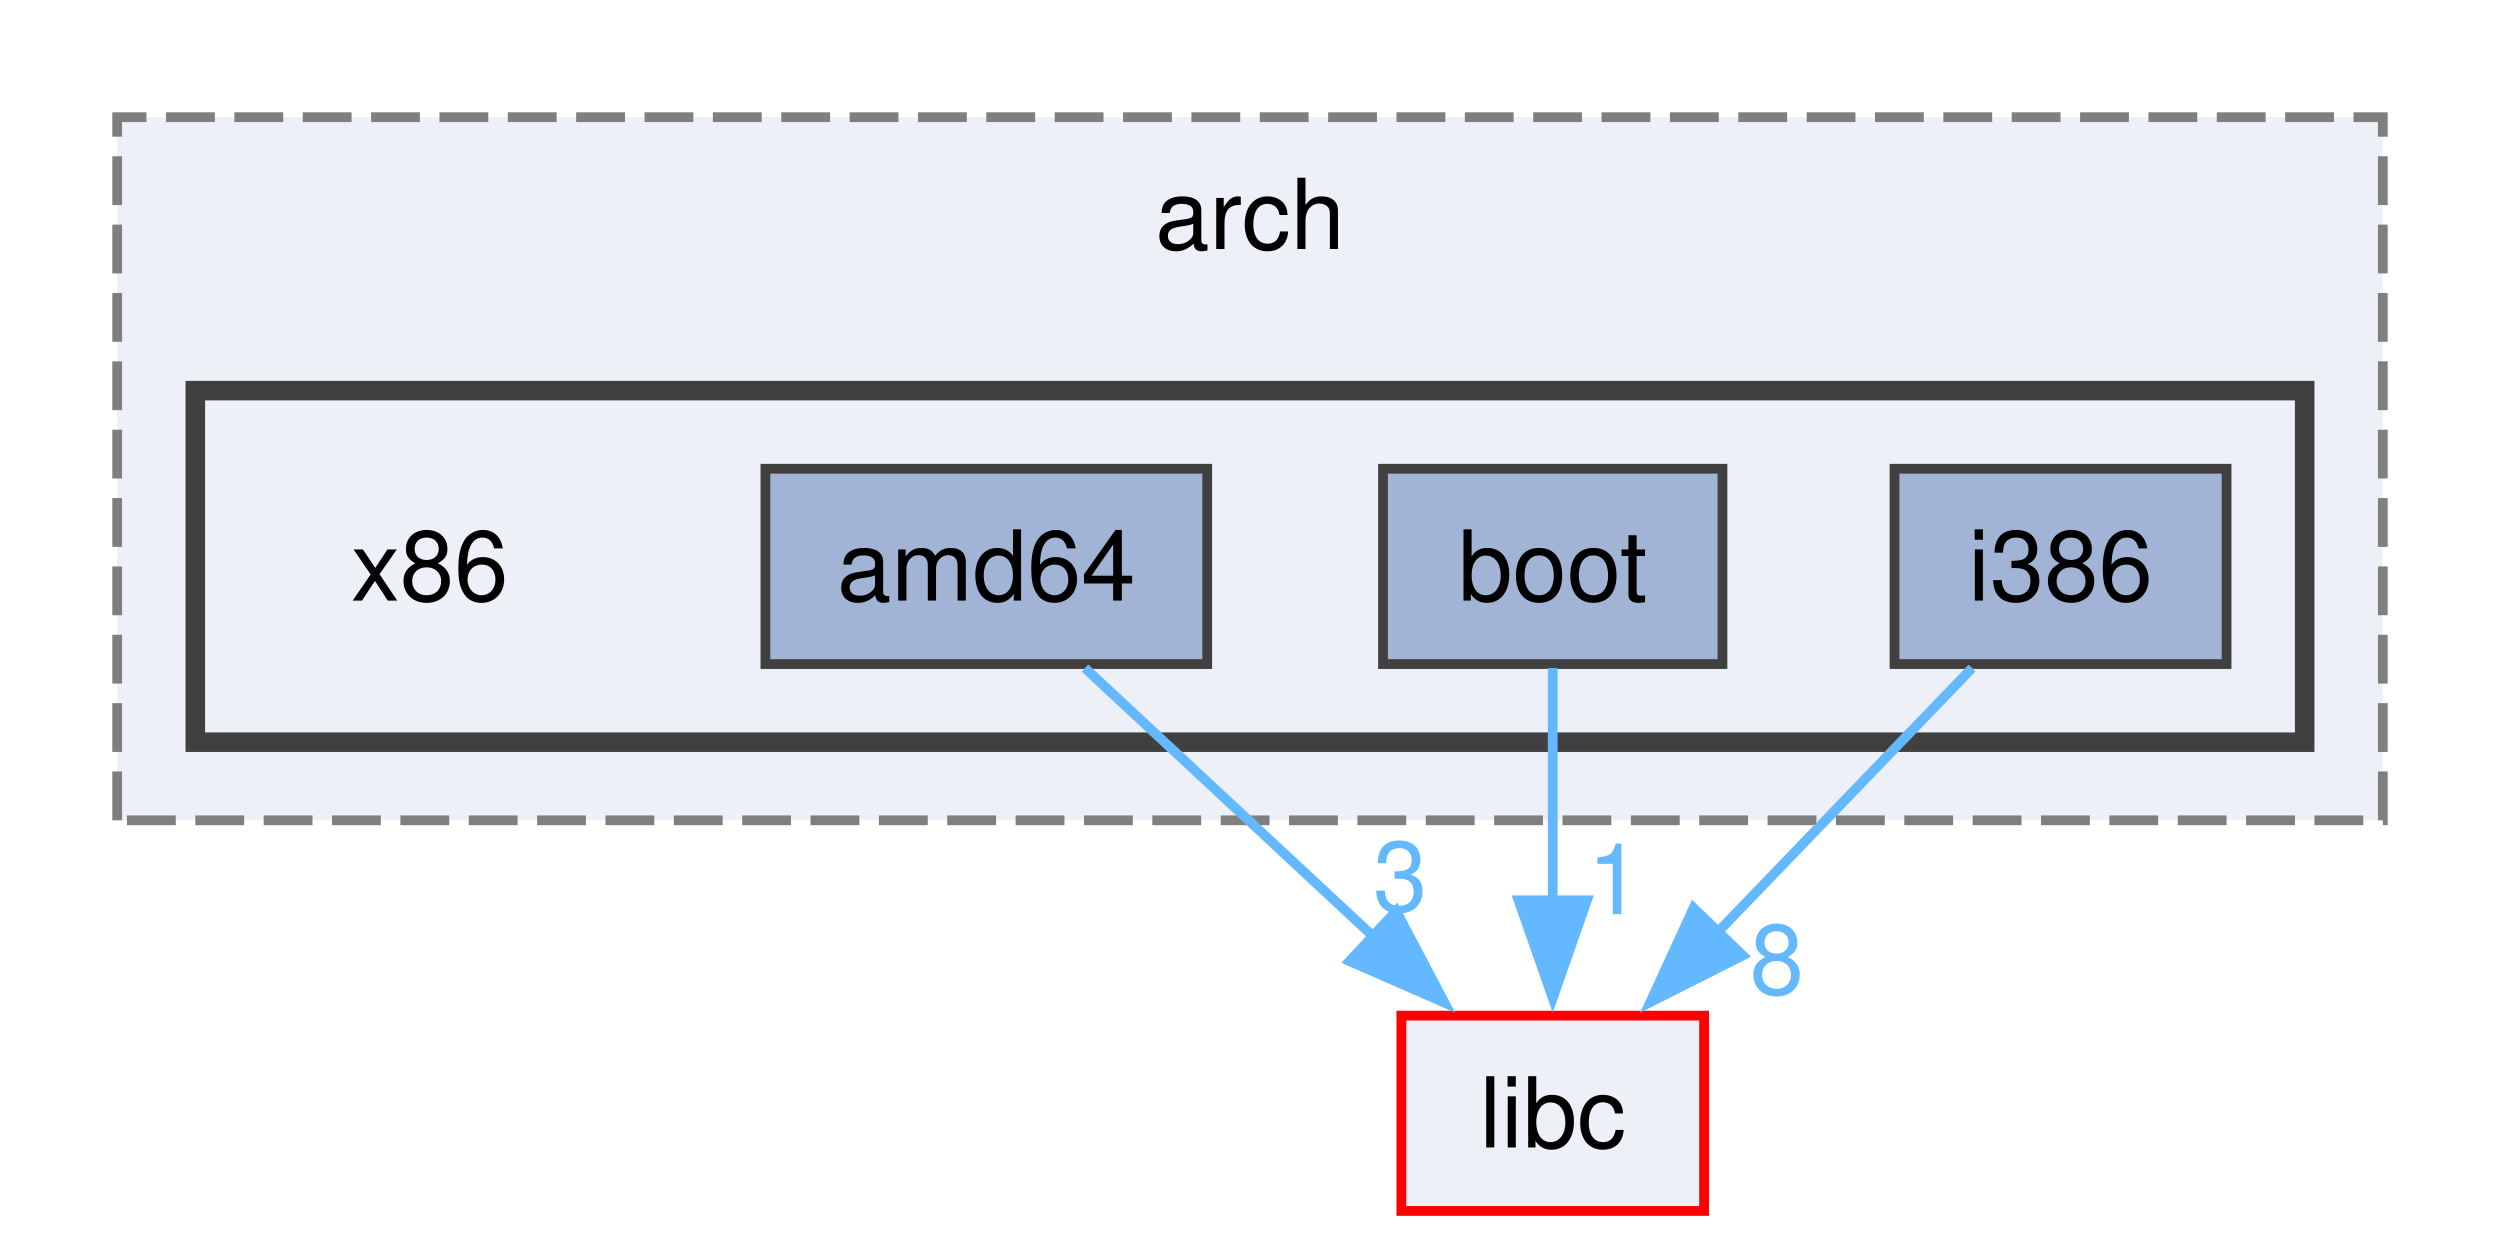
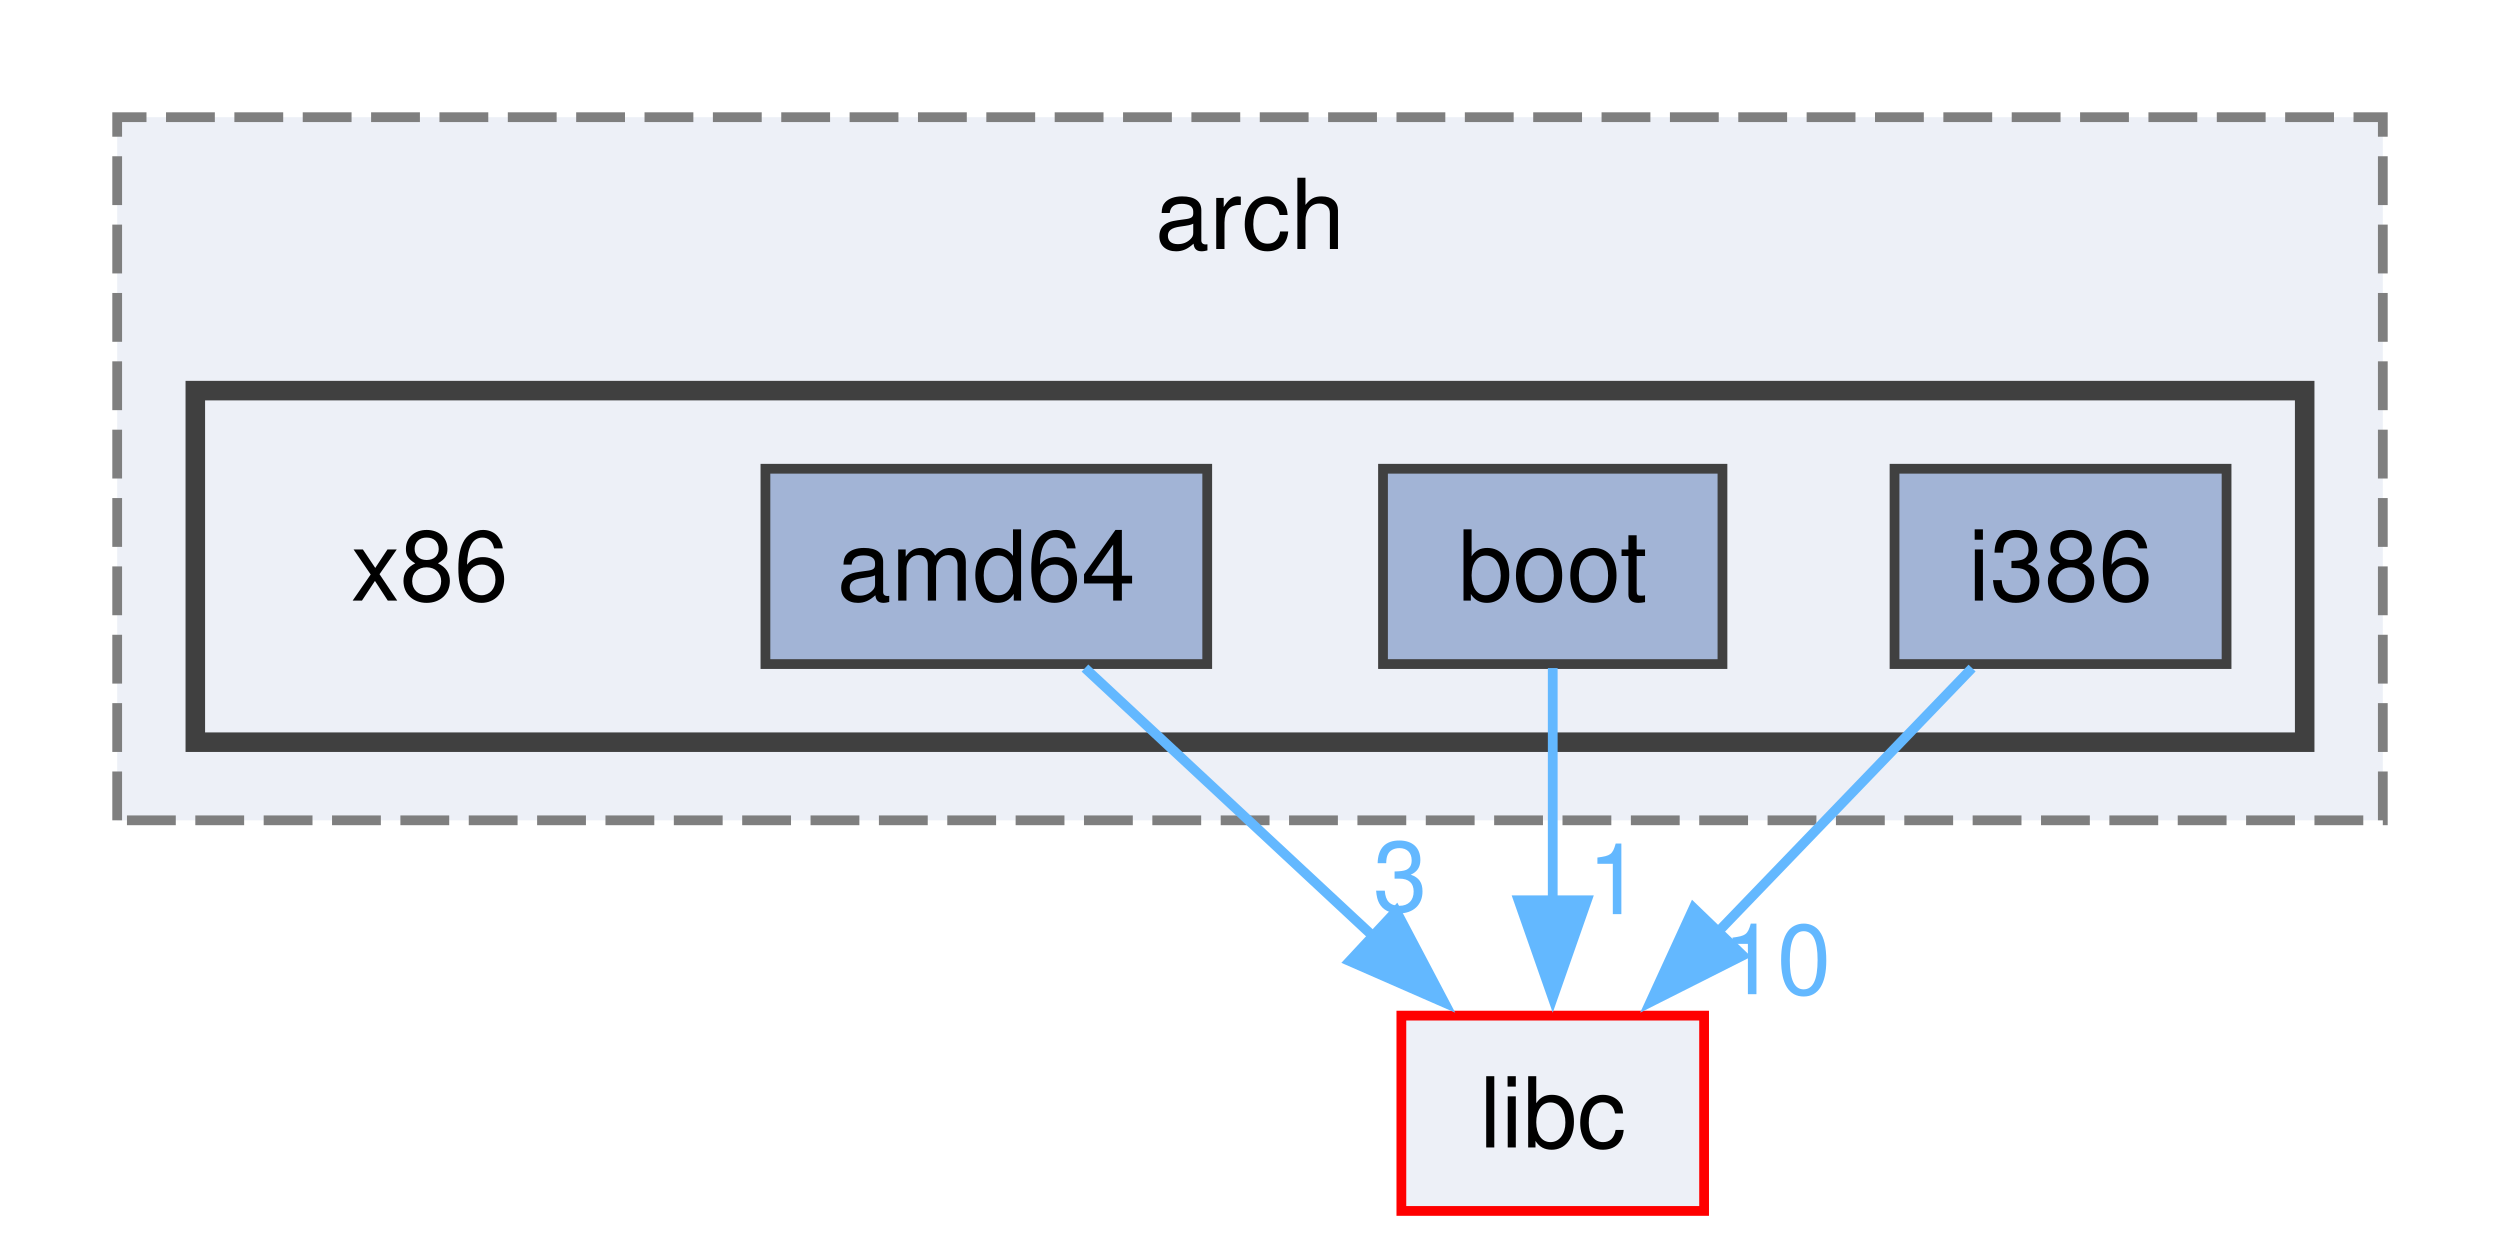
<svg xmlns="http://www.w3.org/2000/svg" xmlns:xlink="http://www.w3.org/1999/xlink" width="256pt" height="128pt" viewBox="0.00 0.00 256.00 128.00">
  <g id="graph0" class="graph" transform="scale(1 1) rotate(0) translate(4 124)">
    <g id="clust1" class="cluster">
      <g id="a_clust1">
        <a xlink:href="dir_b938bbc65f66dd090a6a00a71c65b7d8.html" target="_top" xlink:title="arch">
          <polygon fill="#edf0f7" stroke="#7f7f7f" stroke-dasharray="5,2" points="8,-40 8,-112 240,-112 240,-40 8,-40" />
          <text xml:space="preserve" text-anchor="middle" x="124" y="-98.5" font-family="Helvetica,sans-Serif" font-size="10.00">arch</text>
        </a>
      </g>
    </g>
    <g id="clust2" class="cluster">
      <g id="a_clust2">
        <a xlink:href="dir_8aa66e5a68be2da2209999477e9ded0d.html" target="_top">
          <polygon fill="#edf0f7" stroke="#404040" stroke-width="2" points="16,-48 16,-84 232,-84 232,-48 16,-48" />
        </a>
      </g>
    </g>
    <g id="node1" class="node">
      <text xml:space="preserve" text-anchor="middle" x="40" y="-62.5" font-family="Helvetica,sans-Serif" font-size="10.00">x86</text>
    </g>
    <g id="node2" class="node">
      <g id="a_node2">
        <a xlink:href="dir_3afa3e56a0e91f4e3b1593e6122dcd4e.html" target="_top" xlink:title="amd64">
          <polygon fill="#a2b4d6" stroke="#404040" points="119.62,-76 74.38,-76 74.38,-56 119.62,-56 119.62,-76" />
          <text xml:space="preserve" text-anchor="middle" x="97" y="-62.5" font-family="Helvetica,sans-Serif" font-size="10.00">amd64</text>
        </a>
      </g>
    </g>
    <g id="node5" class="node">
      <g id="a_node5">
        <a xlink:href="dir_fc1eb218ab426e5adb60367f98438da0.html" target="_top" xlink:title="libc">
          <polygon fill="#edf0f7" stroke="red" points="170.5,-20 139.5,-20 139.5,0 170.5,0 170.5,-20" />
          <text xml:space="preserve" text-anchor="middle" x="155" y="-6.5" font-family="Helvetica,sans-Serif" font-size="10.00">libc</text>
        </a>
      </g>
    </g>
    <g id="edge1" class="edge">
      <g id="a_edge1">
        <a xlink:href="dir_000000_000028.html" target="_top">
          <path fill="none" stroke="#63b8ff" d="M107.1,-55.59C115.25,-48.01 126.93,-37.13 136.72,-28.02" />
          <polygon fill="#63b8ff" stroke="#63b8ff" points="138.97,-30.71 143.91,-21.33 134.2,-25.58 138.97,-30.71" />
        </a>
      </g>
      <g id="a_edge1-headlabel">
        <a xlink:href="dir_000000_000028.html" target="_top" xlink:title="3">
          <text xml:space="preserve" text-anchor="middle" x="139.38" y="-30.7" font-family="Helvetica,sans-Serif" font-size="10.00" fill="#63b8ff">3</text>
        </a>
      </g>
    </g>
    <g id="node3" class="node">
      <g id="a_node3">
        <a xlink:href="dir_41810b90d87b5184b5e6501e9602566f.html" target="_top" xlink:title="boot">
          <polygon fill="#a2b4d6" stroke="#404040" points="172.38,-76 137.62,-76 137.62,-56 172.38,-56 172.38,-76" />
          <text xml:space="preserve" text-anchor="middle" x="155" y="-62.5" font-family="Helvetica,sans-Serif" font-size="10.00">boot</text>
        </a>
      </g>
    </g>
    <g id="edge2" class="edge">
      <g id="a_edge2">
        <a xlink:href="dir_000004_000028.html" target="_top">
          <path fill="none" stroke="#63b8ff" d="M155,-55.59C155,-49.01 155,-39.96 155,-31.73" />
          <polygon fill="#63b8ff" stroke="#63b8ff" points="158.5,-31.81 155,-21.81 151.5,-31.81 158.5,-31.81" />
        </a>
      </g>
      <g id="a_edge2-headlabel">
        <a xlink:href="dir_000004_000028.html" target="_top" xlink:title="1">
          <text xml:space="preserve" text-anchor="middle" x="161.34" y="-30.39" font-family="Helvetica,sans-Serif" font-size="10.00" fill="#63b8ff">1</text>
        </a>
      </g>
    </g>
    <g id="node4" class="node">
      <g id="a_node4">
        <a xlink:href="dir_81020c00feeca5ff14e41a00271e439a.html" target="_top" xlink:title="i386">
          <polygon fill="#a2b4d6" stroke="#404040" points="224,-76 190,-76 190,-56 224,-56 224,-76" />
          <text xml:space="preserve" text-anchor="middle" x="207" y="-62.5" font-family="Helvetica,sans-Serif" font-size="10.00">i386</text>
        </a>
      </g>
    </g>
    <g id="edge3" class="edge">
      <g id="a_edge3">
        <a xlink:href="dir_000013_000028.html" target="_top">
          <path fill="none" stroke="#63b8ff" d="M197.94,-55.59C190.78,-48.16 180.59,-37.58 171.93,-28.58" />
          <polygon fill="#63b8ff" stroke="#63b8ff" points="174.46,-26.16 165,-21.39 169.42,-31.02 174.46,-26.16" />
        </a>
      </g>
      <g id="a_edge3-headlabel">
-         <a xlink:href="dir_000013_000028.html" target="_top" xlink:title="8">
-           <text xml:space="preserve" text-anchor="middle" x="177.95" y="-22.19" font-family="Helvetica,sans-Serif" font-size="10.00" fill="#63b8ff">8</text>
+         <a xlink:href="dir_000013_000028.html" target="_top" xlink:title="10">
+           <text xml:space="preserve" text-anchor="middle" x="177.95" y="-22.19" font-family="Helvetica,sans-Serif" font-size="10.00" fill="#63b8ff">10</text>
        </a>
      </g>
    </g>
  </g>
</svg>
